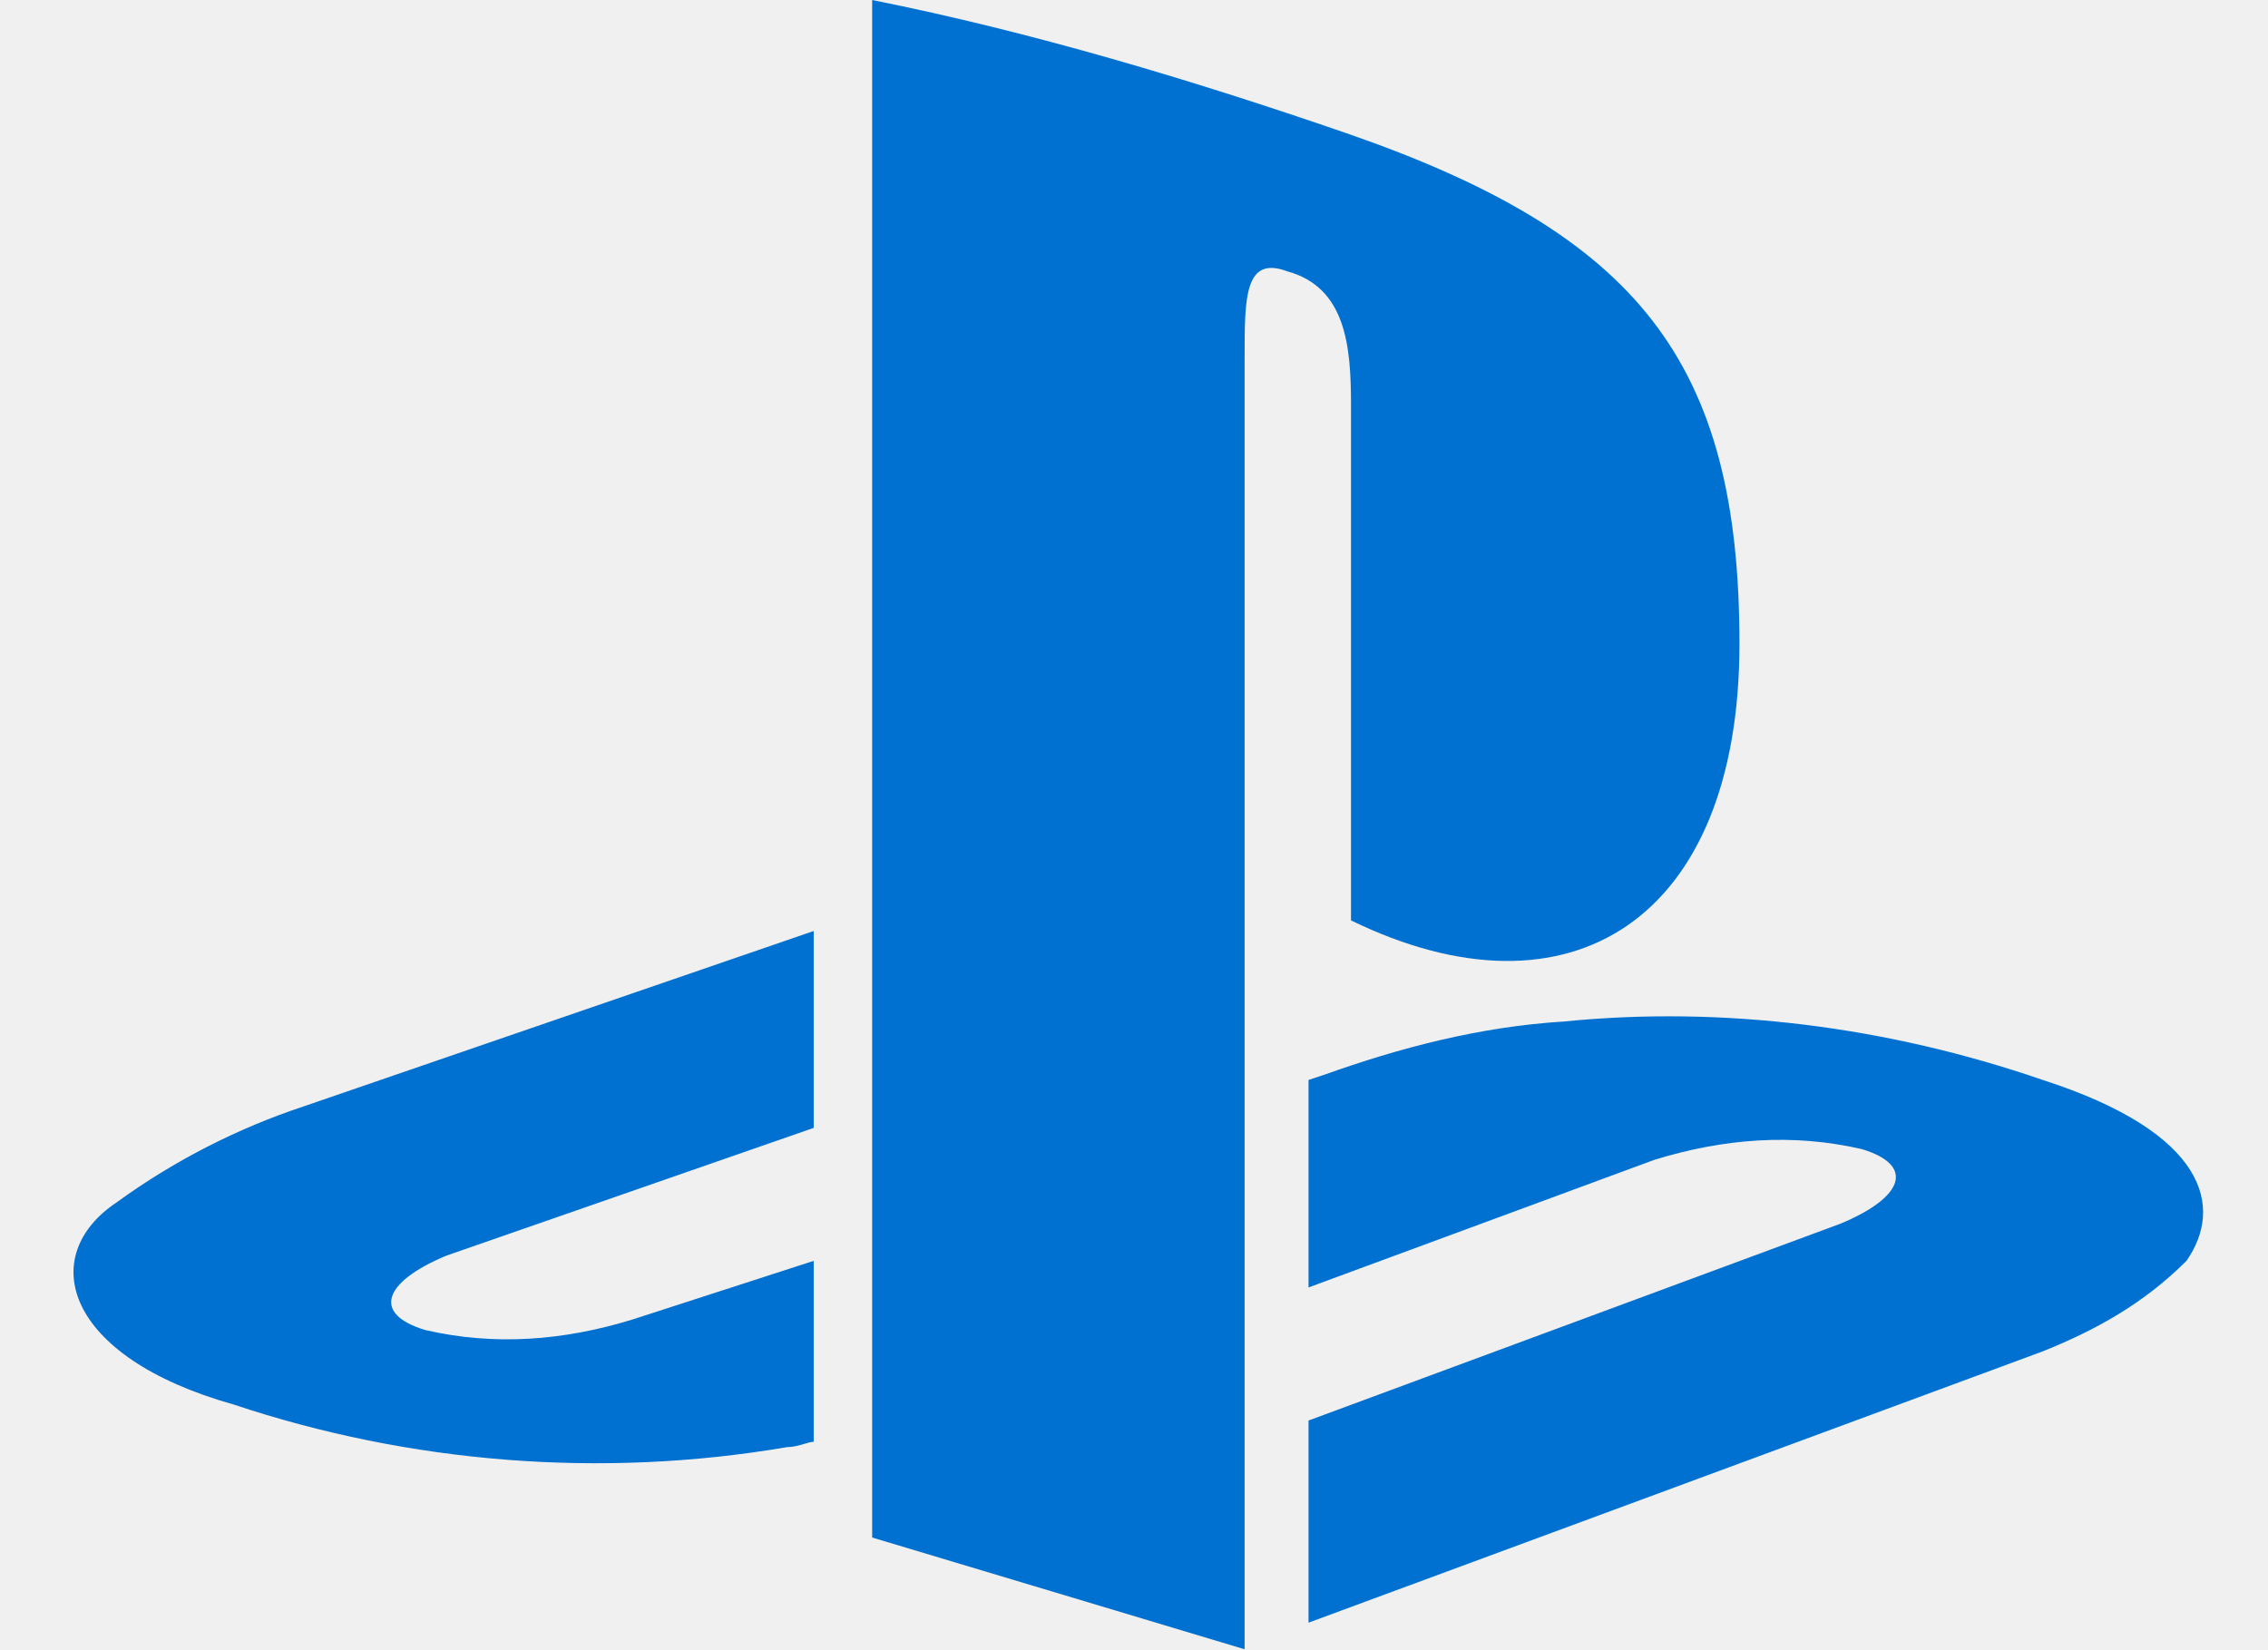
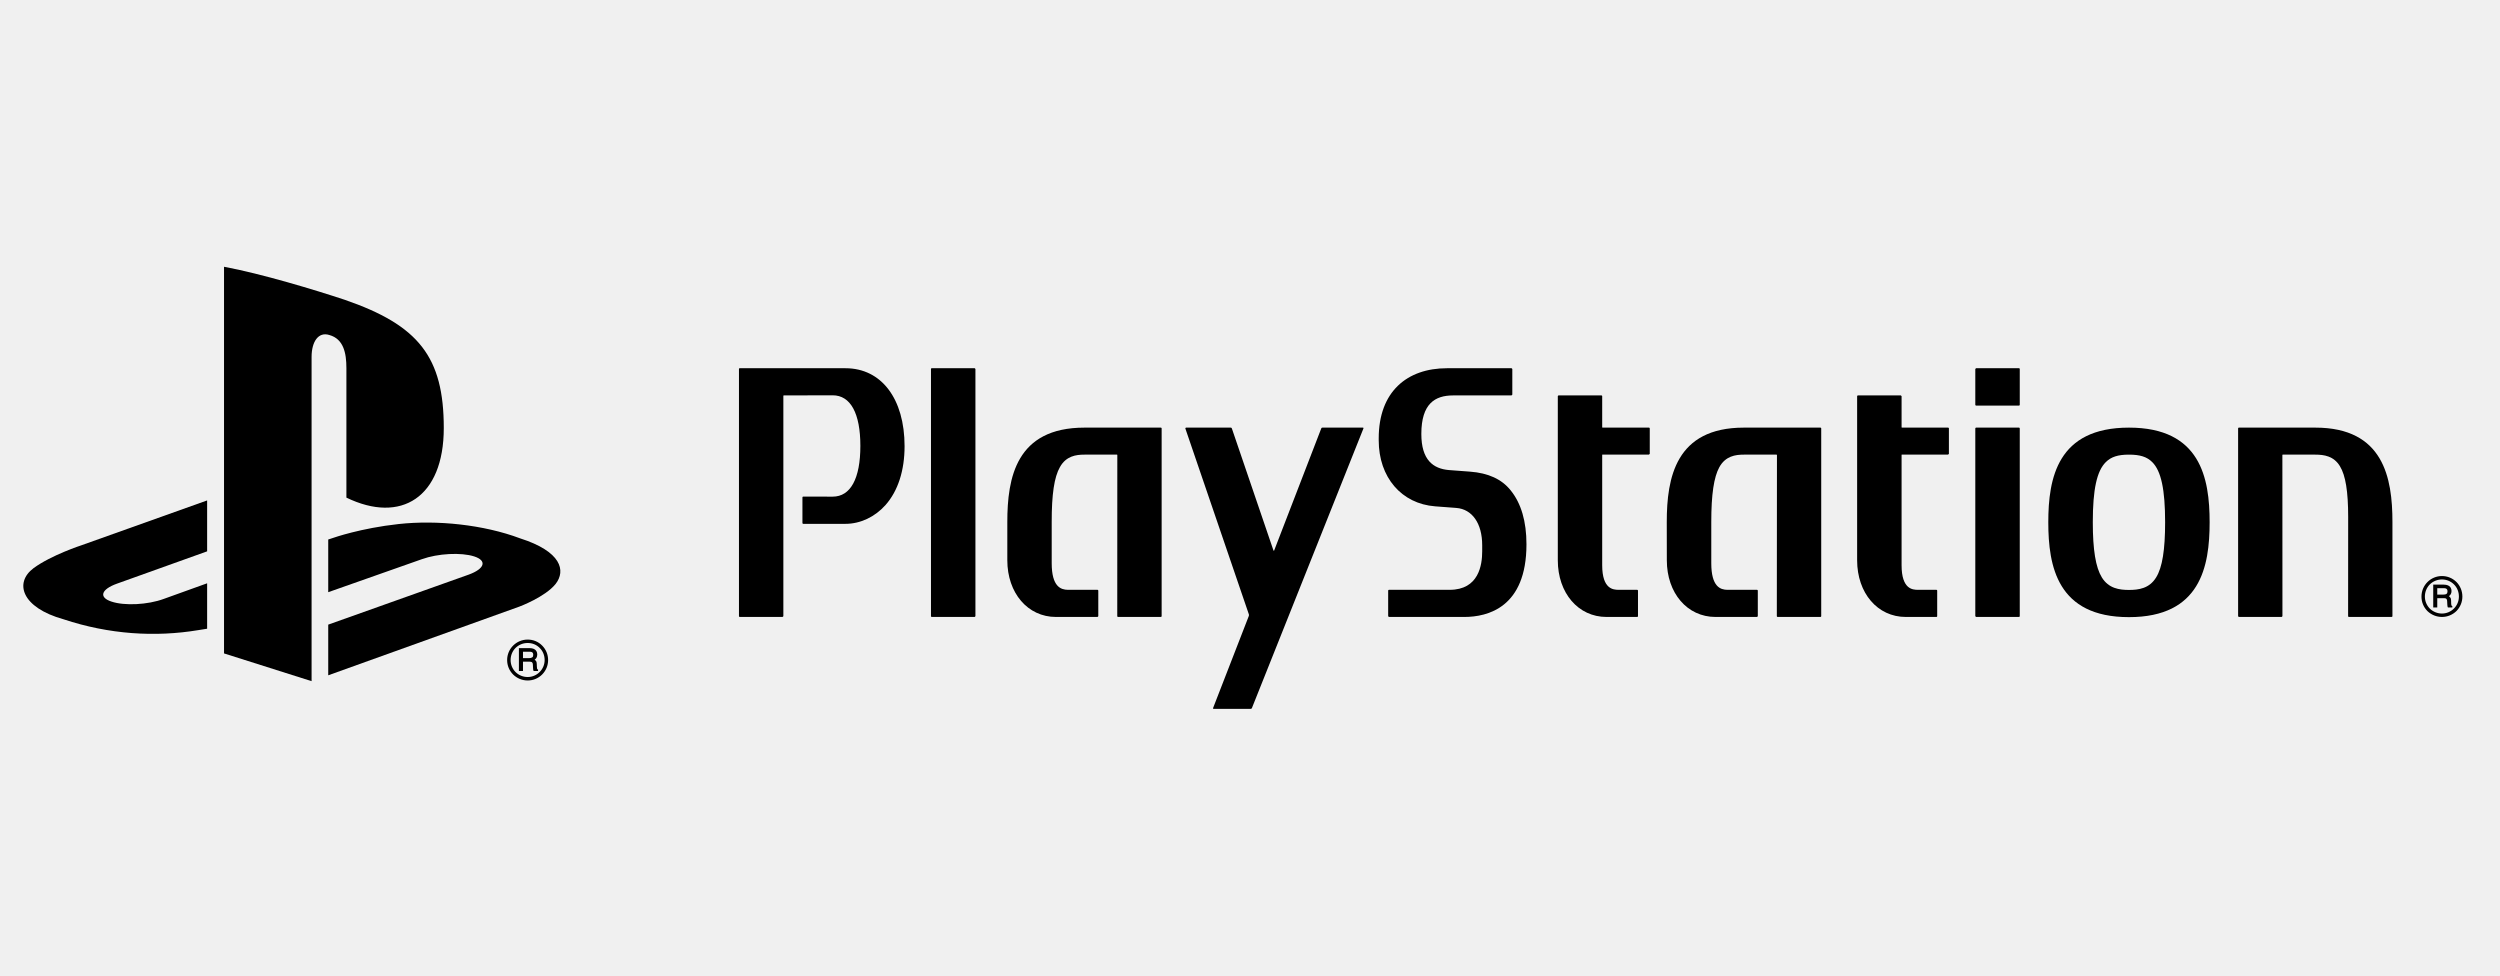
- <svg xmlns="http://www.w3.org/2000/svg" width="22" height="16" viewBox="0 0 22 16" fill="none">
-   <g clip-path="url(#clip0_736_210)">
-     <path d="M1.131 11.665C0.357 12.181 0.615 13.161 2.267 13.626C3.97 14.194 5.828 14.348 7.635 14.039C7.738 14.039 7.841 13.987 7.893 13.987V12.232L6.138 12.8C5.467 13.007 4.796 13.058 4.125 12.903C3.609 12.748 3.712 12.439 4.331 12.181L7.893 10.942V9.032L2.938 10.736C2.318 10.942 1.699 11.252 1.131 11.665ZM13.105 3.923V8.929C15.222 9.961 16.873 8.929 16.873 6.245C16.873 3.51 15.893 2.271 13.054 1.29C11.557 0.774 10.009 0.31 8.46 0V14.916L12.073 16V3.458C12.073 2.89 12.073 2.477 12.486 2.632C13.054 2.787 13.105 3.355 13.105 3.923ZM19.815 10.477C18.318 9.961 16.718 9.755 15.17 9.91C14.344 9.961 13.57 10.168 12.847 10.426L12.693 10.477V12.49L16.047 11.252C16.718 11.045 17.389 10.993 18.06 11.148C18.576 11.303 18.473 11.613 17.854 11.871L12.693 13.781V15.742L19.815 13.11C20.331 12.903 20.796 12.645 21.209 12.232C21.57 11.716 21.415 10.993 19.815 10.477Z" fill="#0070D1" />
+ <svg xmlns="http://www.w3.org/2000/svg" width="41" height="16" viewBox="0 0 41 16" fill="none">
+   <g clip-path="url(#clip0_861_237)">
+     <g clip-path="url(#clip1_861_237)">
+       <path d="M3.674 4.375V10.716L5.11 11.171V5.854C5.11 5.603 5.222 5.437 5.401 5.494C5.635 5.559 5.681 5.79 5.681 6.038V8.161C6.574 8.594 7.278 8.161 7.278 7.02C7.278 5.854 6.866 5.334 5.652 4.916C5.173 4.757 4.286 4.488 3.674 4.375Z" fill="black" />
+       <path d="M5.383 10.244L7.689 9.423C7.95 9.327 7.99 9.195 7.779 9.126C7.564 9.056 7.182 9.076 6.918 9.171L5.383 9.712V8.848L5.471 8.819C5.471 8.819 5.915 8.662 6.54 8.594C7.164 8.526 7.929 8.603 8.53 8.829C9.207 9.045 9.283 9.358 9.112 9.577C8.938 9.793 8.516 9.949 8.516 9.949L5.383 11.075" fill="black" />
+       <path d="M1.044 10.157C0.349 9.963 0.233 9.555 0.55 9.318C0.842 9.103 1.34 8.941 1.34 8.941L3.397 8.207V9.042L1.918 9.572C1.656 9.666 1.617 9.797 1.828 9.866C2.042 9.938 2.424 9.919 2.686 9.822L3.397 9.566V10.311C3.351 10.319 3.3 10.326 3.253 10.334C2.544 10.452 1.789 10.404 1.044 10.157Z" fill="black" />
+       <path d="M8.745 10.739C8.745 10.76 8.74 10.774 8.729 10.78C8.717 10.789 8.7 10.793 8.68 10.793H8.577V10.688H8.686C8.701 10.688 8.713 10.691 8.722 10.694C8.737 10.701 8.745 10.716 8.745 10.739ZM8.82 10.98C8.814 10.978 8.811 10.973 8.808 10.965C8.806 10.958 8.805 10.948 8.805 10.936L8.803 10.888C8.803 10.866 8.798 10.849 8.789 10.839C8.785 10.831 8.776 10.826 8.768 10.82C8.779 10.811 8.788 10.801 8.796 10.791C8.805 10.776 8.811 10.756 8.811 10.734C8.811 10.691 8.792 10.659 8.755 10.642C8.737 10.634 8.713 10.629 8.685 10.629H8.51V11.004H8.577V10.851H8.678C8.697 10.851 8.71 10.854 8.719 10.857C8.731 10.865 8.738 10.877 8.739 10.898L8.742 10.956C8.743 10.971 8.744 10.98 8.745 10.987L8.75 10.999L8.751 11.004H8.824V10.982M8.374 10.825C8.374 10.749 8.403 10.678 8.455 10.626C8.509 10.573 8.58 10.545 8.654 10.545C8.729 10.545 8.799 10.573 8.851 10.626C8.904 10.678 8.932 10.749 8.932 10.825C8.932 10.978 8.807 11.103 8.654 11.103C8.58 11.103 8.509 11.075 8.455 11.022C8.403 10.969 8.374 10.9 8.374 10.825ZM8.654 11.16C8.744 11.16 8.828 11.125 8.891 11.062C8.954 10.998 8.989 10.915 8.989 10.825C8.989 10.734 8.954 10.65 8.891 10.587C8.828 10.523 8.744 10.489 8.654 10.489C8.468 10.489 8.317 10.639 8.317 10.825C8.317 10.915 8.352 10.998 8.415 11.062C8.479 11.125 8.565 11.16 8.654 11.16Z" fill="black" />
+       <path d="M13.866 6.039L12.132 6.038C12.124 6.038 12.119 6.044 12.119 6.051V10.106C12.119 10.112 12.124 10.118 12.132 10.118H12.834L12.847 10.106L12.847 6.491L12.852 6.485L13.656 6.483C13.949 6.483 14.11 6.778 14.11 7.313C14.11 7.849 13.949 8.145 13.656 8.145L13.172 8.144C13.165 8.144 13.16 8.15 13.16 8.157V8.577C13.16 8.586 13.165 8.591 13.172 8.591H13.866C14.11 8.591 14.35 8.477 14.523 8.282C14.727 8.051 14.835 7.717 14.835 7.317C14.835 6.542 14.457 6.039 13.866 6.039Z" fill="black" />
+       <path d="M15.985 6.038H15.281C15.273 6.038 15.268 6.044 15.268 6.051V10.106C15.268 10.112 15.273 10.118 15.281 10.118H15.985L15.997 10.106V6.051L15.985 6.038Z" fill="black" />
+       <path d="M19.051 7.025C19.051 7.018 19.045 7.013 19.038 7.013H17.786C16.663 7.013 16.52 7.837 16.52 8.561L16.52 9.188C16.52 9.727 16.856 10.118 17.317 10.118H18L18.012 10.106V9.686C18.012 9.679 18.006 9.673 18 9.673L17.512 9.673C17.399 9.671 17.248 9.624 17.248 9.237V8.561C17.247 8.111 17.289 7.824 17.383 7.66C17.484 7.48 17.643 7.456 17.786 7.456H18.32L18.324 7.462L18.323 10.106C18.323 10.112 18.329 10.118 18.336 10.118H19.038C19.045 10.118 19.051 10.112 19.051 10.106" fill="black" />
+       <path d="M24.109 7.735L23.763 7.709C23.503 7.687 23.31 7.543 23.31 7.117C23.31 6.621 23.533 6.485 23.831 6.485H24.789L24.802 6.472V6.051L24.789 6.038H24.769L23.731 6.039C23.076 6.039 22.611 6.423 22.611 7.188V7.222C22.611 7.826 22.983 8.262 23.537 8.304L23.882 8.33C24.145 8.35 24.308 8.585 24.308 8.942V9.042C24.308 9.265 24.253 9.673 23.774 9.673H22.778C22.772 9.673 22.766 9.679 22.766 9.686V10.106L22.778 10.118H24.015C24.396 10.118 25.034 9.964 25.034 8.927C25.034 8.552 24.948 8.256 24.775 8.042C24.628 7.858 24.409 7.758 24.109 7.735Z" fill="black" />
+       <path d="M29.868 7.025C29.868 7.018 29.862 7.013 29.855 7.013H28.6C27.48 7.013 27.335 7.837 27.335 8.561L27.336 9.188C27.336 9.727 27.671 10.118 28.134 10.118H28.816L28.828 10.106V9.686C28.828 9.679 28.822 9.673 28.816 9.673L28.327 9.673C28.215 9.671 28.065 9.624 28.065 9.237V8.561C28.065 8.111 28.107 7.824 28.198 7.66C28.299 7.48 28.459 7.456 28.6 7.456H29.136L29.142 7.462L29.14 10.106C29.14 10.112 29.146 10.118 29.153 10.118H29.856C29.863 10.118 29.868 10.112 29.868 10.106" fill="black" />
+       <path d="M27.043 7.013H26.28L26.276 7.008V6.497C26.276 6.49 26.271 6.485 26.264 6.485H25.562C25.555 6.485 25.548 6.49 25.548 6.497V9.188C25.548 9.727 25.884 10.118 26.347 10.118H26.85C26.857 10.118 26.863 10.112 26.863 10.106V9.686C26.863 9.679 26.857 9.673 26.85 9.673H26.541C26.462 9.671 26.276 9.667 26.276 9.27V7.459L26.28 7.455C26.514 7.456 27.043 7.455 27.043 7.455L27.056 7.443V7.026C27.056 7.018 27.05 7.013 27.043 7.013Z" fill="black" />
+       <path d="M31.949 7.013H31.191L31.186 7.008V6.497L31.174 6.485H30.47C30.463 6.485 30.457 6.49 30.457 6.497V9.188C30.457 9.727 30.792 10.118 31.255 10.118H31.758C31.765 10.118 31.77 10.112 31.77 10.106V9.686C31.77 9.679 31.765 9.673 31.758 9.673H31.449C31.37 9.671 31.186 9.667 31.186 9.27V7.459L31.19 7.455C31.422 7.456 31.949 7.455 31.949 7.455L31.962 7.443V7.026C31.962 7.018 31.955 7.013 31.949 7.013Z" fill="black" />
+       <path d="M33.111 7.013H32.408C32.402 7.013 32.395 7.018 32.395 7.026V10.106L32.408 10.118H33.111C33.118 10.118 33.124 10.112 33.124 10.106V7.026C33.124 7.018 33.118 7.013 33.111 7.013Z" fill="black" />
+       <path d="M33.111 6.038H32.408L32.395 6.051V6.639C32.395 6.647 32.402 6.652 32.408 6.652H33.111C33.118 6.652 33.124 6.647 33.124 6.639V6.051C33.124 6.044 33.118 6.038 33.111 6.038Z" fill="black" />
+       <path d="M37.971 7.013H36.717C36.711 7.013 36.705 7.018 36.705 7.026L36.705 10.106L36.716 10.118H37.42L37.432 10.106L37.431 7.461L37.436 7.456L37.97 7.456C38.115 7.456 38.274 7.479 38.375 7.646C38.468 7.797 38.51 8.063 38.51 8.48C38.511 8.498 38.509 10.106 38.509 10.106C38.509 10.112 38.515 10.118 38.522 10.118H39.222C39.23 10.118 39.236 10.112 39.236 10.106V8.561C39.236 7.837 39.091 7.013 37.971 7.013Z" fill="black" />
+       <path d="M35.361 9.469C35.25 9.651 35.075 9.675 34.915 9.675C34.758 9.675 34.581 9.651 34.47 9.469C34.369 9.305 34.322 9.018 34.322 8.565V8.561C34.322 8.027 34.388 7.724 34.535 7.579C34.623 7.491 34.737 7.456 34.915 7.456C35.096 7.456 35.209 7.491 35.297 7.579C35.443 7.724 35.508 8.028 35.508 8.565C35.508 9.018 35.462 9.306 35.361 9.469ZM34.915 7.013C33.742 7.013 33.592 7.841 33.592 8.565C33.592 9.29 33.742 10.121 34.915 10.121C36.089 10.121 36.238 9.29 36.238 8.565C36.238 7.841 36.089 7.013 34.915 7.013Z" fill="black" />
+       <path d="M19.448 7.013L19.439 7.025L20.482 10.077C20.483 10.084 20.483 10.095 20.481 10.101L19.894 11.613C19.892 11.62 19.895 11.625 19.902 11.625H20.513C20.521 11.625 20.529 11.62 20.531 11.613L22.361 7.025C22.363 7.018 22.36 7.013 22.353 7.013H21.686C21.679 7.013 21.671 7.018 21.669 7.025L20.895 9.031H20.886L20.202 7.025C20.2 7.018 20.192 7.013 20.186 7.013" fill="black" />
+       <path d="M40.139 9.698C40.139 9.718 40.134 9.731 40.123 9.739C40.111 9.748 40.094 9.751 40.074 9.751H39.971V9.646H40.08C40.096 9.646 40.107 9.649 40.116 9.653C40.131 9.66 40.139 9.675 40.139 9.698ZM40.213 9.939C40.209 9.937 40.205 9.932 40.202 9.923C40.201 9.917 40.2 9.906 40.199 9.895L40.198 9.848C40.197 9.825 40.193 9.807 40.183 9.798C40.178 9.79 40.17 9.784 40.163 9.778C40.172 9.769 40.182 9.76 40.19 9.749C40.2 9.734 40.205 9.715 40.205 9.693C40.205 9.649 40.186 9.618 40.149 9.601C40.13 9.593 40.107 9.588 40.079 9.588H39.905V9.962H39.971V9.81H40.072C40.091 9.81 40.104 9.812 40.113 9.815C40.125 9.823 40.132 9.836 40.133 9.856L40.136 9.915C40.137 9.929 40.138 9.939 40.139 9.945L40.144 9.958L40.145 9.962H40.218V9.941M39.768 9.784C39.768 9.707 39.797 9.637 39.849 9.584C39.903 9.532 39.974 9.503 40.048 9.503C40.123 9.503 40.192 9.532 40.245 9.584C40.298 9.637 40.326 9.707 40.326 9.784C40.326 9.937 40.201 10.062 40.048 10.062C39.974 10.062 39.903 10.033 39.849 9.981C39.797 9.928 39.768 9.858 39.768 9.784ZM40.048 10.118C40.138 10.118 40.222 10.083 40.286 10.021C40.348 9.957 40.383 9.873 40.383 9.784C40.383 9.693 40.348 9.608 40.286 9.545C40.222 9.482 40.138 9.447 40.048 9.447C39.863 9.447 39.712 9.597 39.712 9.784C39.712 9.873 39.746 9.957 39.809 10.021C39.873 10.083 39.959 10.118 40.048 10.118Z" fill="black" />
+     </g>
  </g>
  <defs>
-     <clipPath id="clip0_736_210">
-       <rect width="20.657" height="16" fill="white" transform="translate(0.713196)" />
+     <clipPath id="clip0_861_237">
+       <rect width="40" height="16" fill="white" transform="translate(0.382812)" />
+     </clipPath>
+     <clipPath id="clip1_861_237">
+       <rect width="40" height="7.25" fill="white" transform="translate(0.382812 4.37497)" />
    </clipPath>
  </defs>
</svg>
